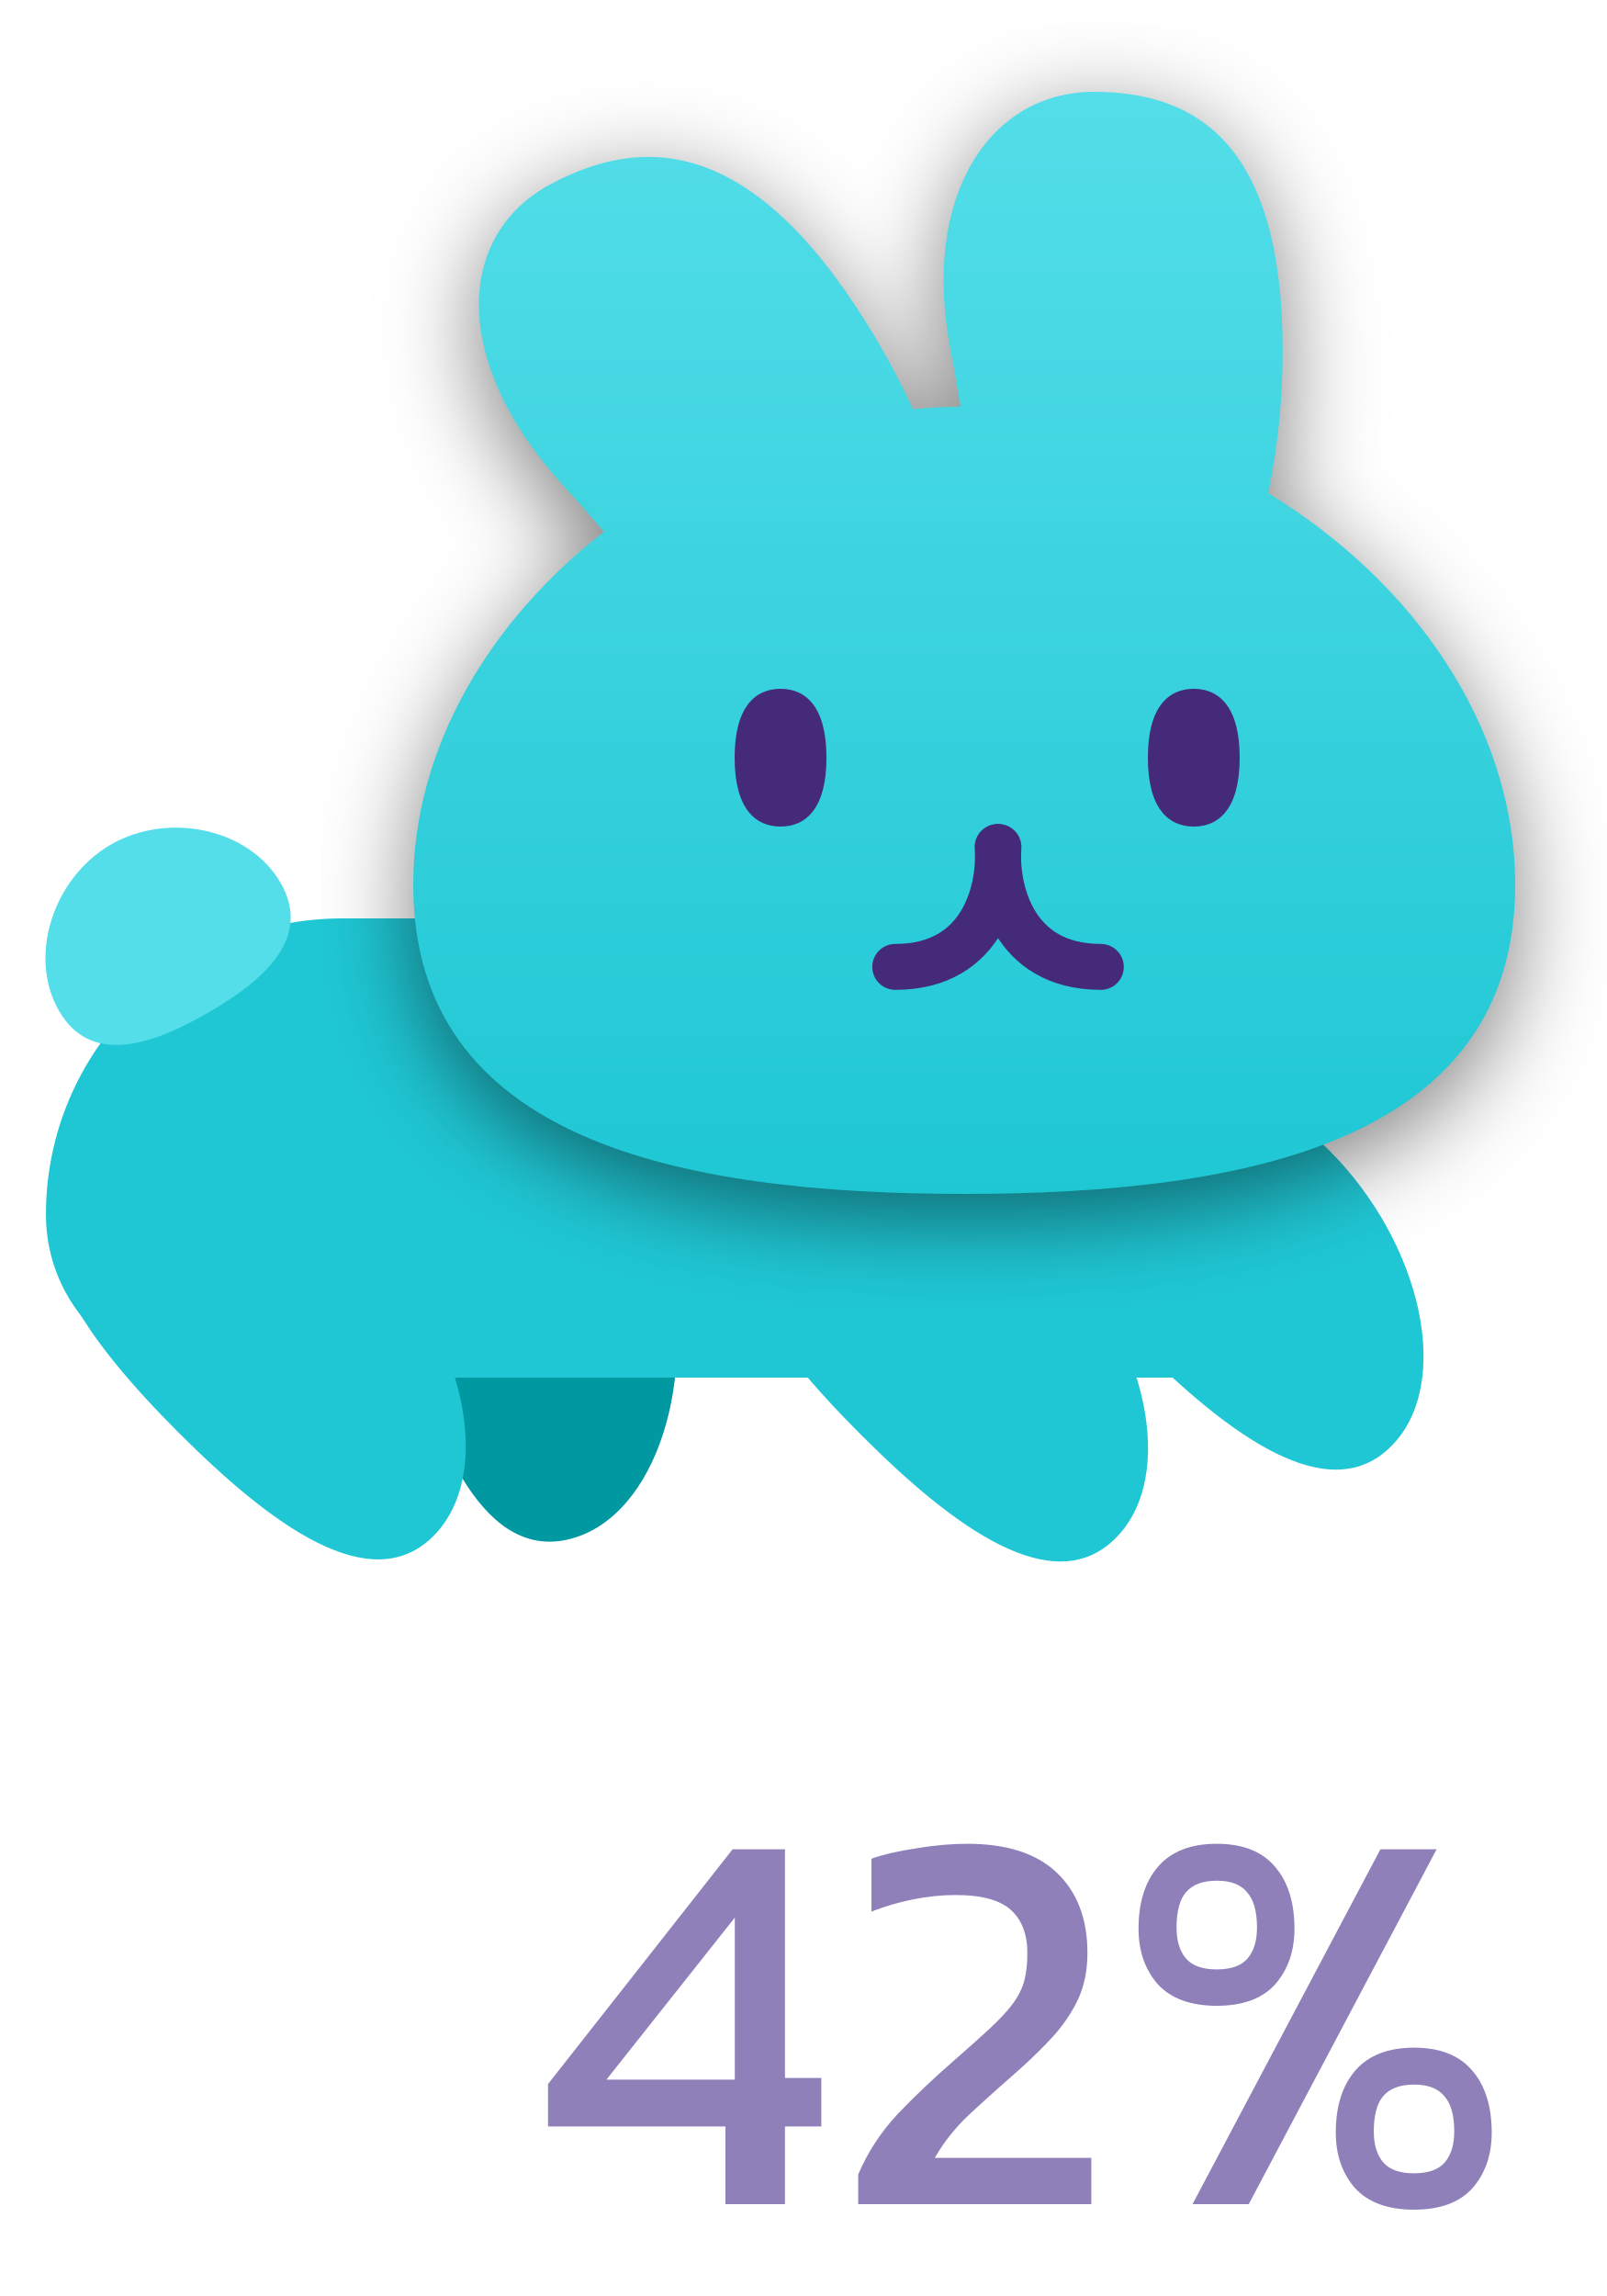
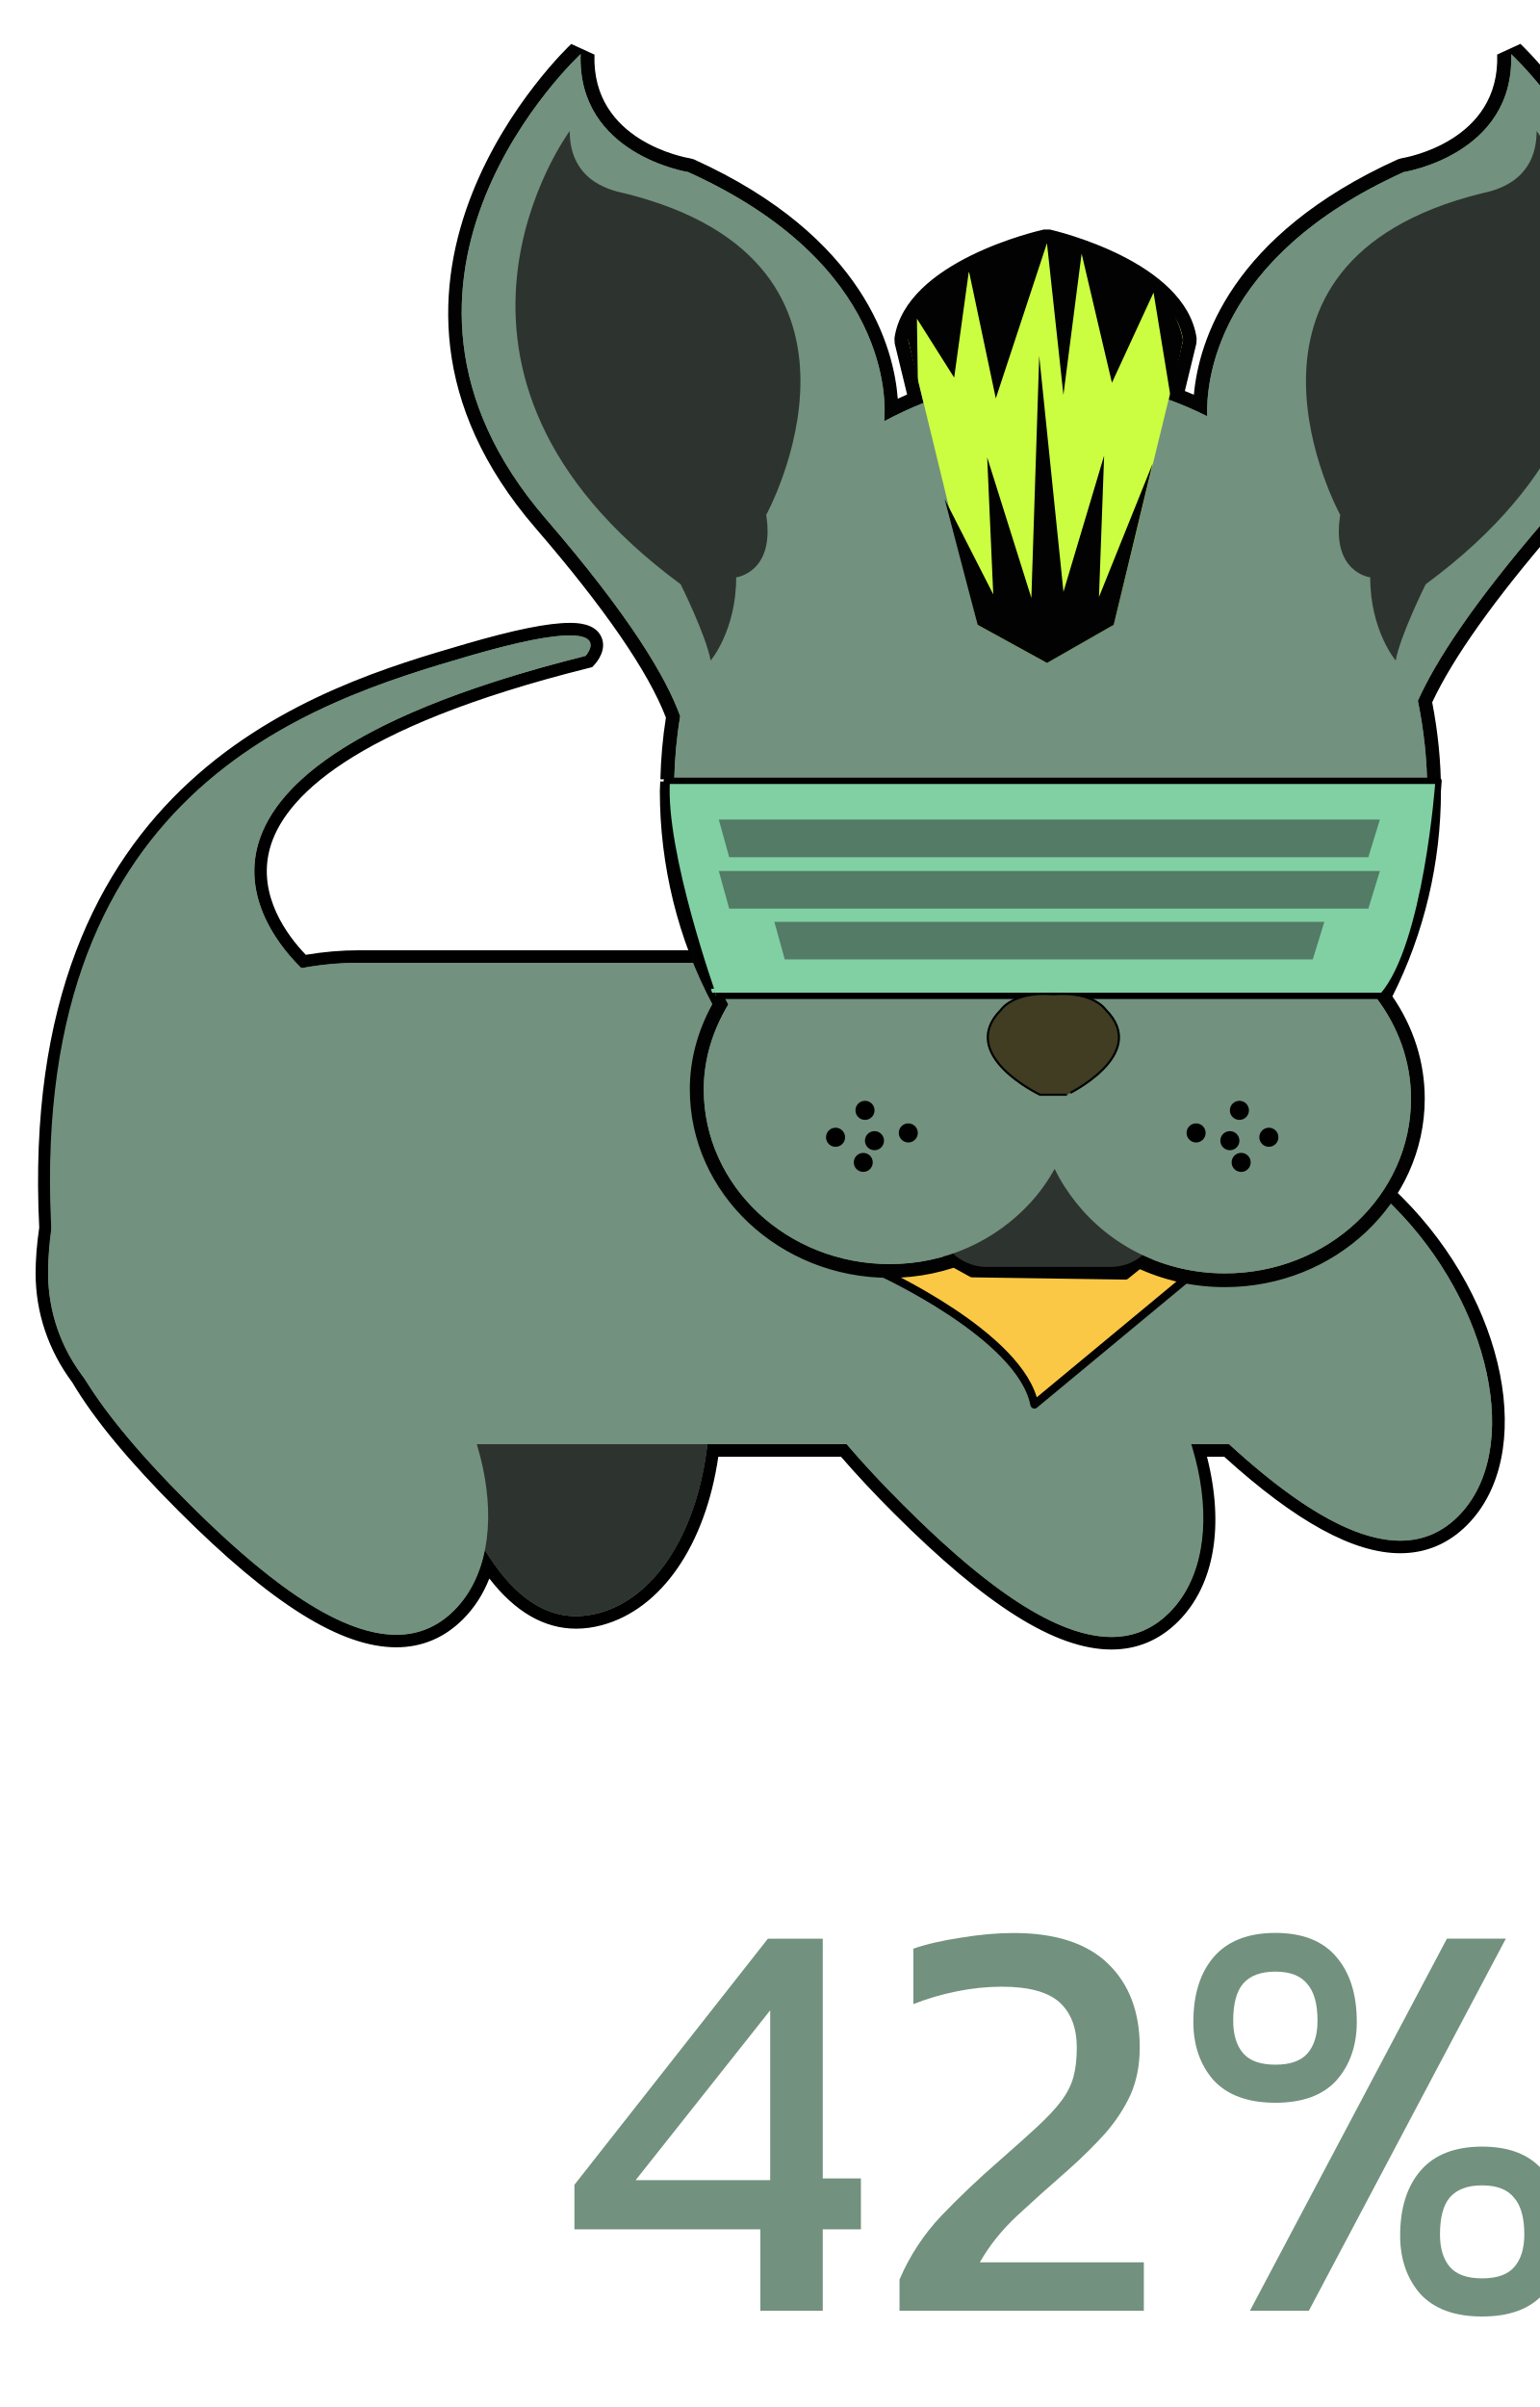
- <svg xmlns="http://www.w3.org/2000/svg" width="35" height="50" viewBox="0 0 35 50" fill="none">
-   <path d="M9.588 22.865C7.729 23.363 8.025 26.033 8.764 28.79C9.502 31.546 10.581 34.006 12.44 33.508C14.299 33.01 15.233 30.01 14.495 27.254C13.756 24.498 11.447 22.367 9.588 22.865Z" fill="#0098A1" />
-   <path d="M1 26.452C1 22.889 3.888 20 7.452 20H13V30H4.548C2.589 30 1 28.411 1 26.452Z" fill="#1FC7D4" />
-   <path d="M6.111 19.225C6.797 20.412 5.778 21.334 4.528 22.056C3.278 22.778 1.97 23.199 1.284 22.011C0.599 20.824 1.163 19.115 2.413 18.393C3.663 17.672 5.425 18.037 6.111 19.225Z" fill="#53DEE9" />
-   <path d="M1.647 25.66C0.286 27.021 1.878 29.185 3.895 31.203C5.913 33.221 8.077 34.812 9.438 33.452C10.799 32.091 10.108 29.025 8.091 27.008C6.073 24.99 3.007 24.299 1.647 25.66Z" fill="#1FC7D4" />
-   <rect width="1" height="10" transform="matrix(-1 0 0 1 14 20)" fill="#1FC7D4" />
-   <rect x="9" y="20" width="17" height="10" fill="#1FC7D4" />
-   <path d="M16.507 25.706C15.146 27.067 16.738 29.231 18.756 31.249C20.773 33.267 22.938 34.858 24.298 33.497C25.659 32.137 24.968 29.071 22.951 27.053C20.933 25.036 17.868 24.345 16.507 25.706Z" fill="#1FC7D4" />
-   <path d="M22.507 23.706C21.146 25.067 22.738 27.231 24.756 29.249C26.773 31.267 28.938 32.858 30.298 31.497C31.659 30.137 30.968 27.071 28.951 25.053C26.933 23.036 23.868 22.345 22.507 23.706Z" fill="#1FC7D4" />
-   <g filter="url(#filter0_d)">
-     <path fill-rule="evenodd" clip-rule="evenodd" d="M20.705 7.634C20.781 8.027 20.852 8.438 20.919 8.857C20.573 8.86 20.227 8.877 19.884 8.909C19.603 8.295 19.269 7.672 18.884 7.053C16.396 3.051 14.062 2.901 11.989 4.013C9.915 5.124 9.811 7.896 12.283 10.592C12.57 10.905 12.863 11.238 13.157 11.58C10.66 13.516 9 16.291 9 19.27C9 24.829 14.785 26 21 26C27.215 26 33 24.829 33 19.27C33 15.828 30.784 12.658 27.621 10.741C27.824 9.785 27.936 8.735 27.936 7.634C27.936 3.172 26.095 2 23.824 2C21.553 2 20.051 4.271 20.705 7.634Z" fill="url(#paint0_linear_bunny_full)" />
+ <svg xmlns="http://www.w3.org/2000/svg" version="1.1" id="Layer_1" x="0px" y="0px" width="32px" height="50px" viewBox="0 0 32 50" enable-background="new 0 0 32 50" xml:space="preserve">
+   <g>
+     <path fill="#72917E" d="M23.096,34.135c-1.118,0-2.526-0.888-4.432-2.794c-0.419-0.419-0.799-0.826-1.129-1.211h-2.722   c-0.24,1.842-1.13,3.18-2.34,3.504c-0.17,0.045-0.339,0.068-0.502,0.068c-0.68,0-1.299-0.399-1.844-1.188   c-0.124,0.411-0.324,0.757-0.597,1.029c-0.361,0.362-0.797,0.546-1.295,0.546c-1.117,0-2.525-0.888-4.431-2.794   c-1.027-1.026-1.748-1.898-2.204-2.666c-0.475-0.635-0.729-1.392-0.729-2.178c0-0.292,0.024-0.596,0.078-0.958   C0.474,16.192,6.715,14.374,9.714,13.5c0.982-0.286,1.697-0.431,2.125-0.431c0.11,0,0.443,0,0.54,0.217   c0.086,0.196-0.095,0.403-0.116,0.426c-5.103,1.298-6.499,2.828-6.783,3.888c-0.29,1.081,0.447,1.99,0.829,2.373   c0.395-0.07,0.769-0.104,1.143-0.104H26.13v3.302c1.076,0.352,2.107,0.984,2.913,1.79c2.087,2.087,2.729,5.246,1.348,6.628   c-0.361,0.361-0.797,0.544-1.295,0.544l0,0c-0.953,0-2.146-0.666-3.645-2.038l-0.543,0.026c0.415,1.462,0.229,2.72-0.518,3.468   C24.029,33.951,23.593,34.135,23.096,34.135z" />
+     <path d="M11.839,13.199c0.716,0,0.328,0.426,0.328,0.426c-9.505,2.376-6.638,5.776-5.901,6.489C6.651,20.042,7.046,20,7.452,20H9h4   h13v3.267c1.032,0.321,2.087,0.922,2.951,1.787c2.018,2.018,2.708,5.083,1.348,6.444c-0.353,0.353-0.759,0.506-1.203,0.506   c-1.049,0-2.308-0.861-3.557-2.004h-0.803c0.429,1.38,0.341,2.719-0.438,3.498c-0.353,0.353-0.759,0.507-1.203,0.507   c-1.27,0-2.845-1.261-4.34-2.756c-0.413-0.413-0.806-0.832-1.161-1.249h-2.896c-0.198,1.736-1.022,3.177-2.258,3.508   c-0.162,0.043-0.318,0.064-0.469,0.064c-0.766,0-1.385-0.54-1.898-1.381c-0.099,0.493-0.304,0.929-0.635,1.26   c-0.353,0.353-0.759,0.508-1.204,0.508c-1.27,0-2.845-1.262-4.339-2.756c-0.878-0.878-1.675-1.784-2.184-2.641   C1.271,27.972,1,27.246,1,26.451c0-0.319,0.031-0.632,0.076-0.939c-0.462-9.125,5.422-10.94,8.674-11.887   C10.847,13.306,11.481,13.199,11.839,13.199 M11.839,12.939v0.26V12.939c-0.447,0-1.154,0.143-2.162,0.437   C6.649,14.258,0.351,16.093,0.815,25.5c-0.051,0.357-0.075,0.66-0.075,0.951c0,0.814,0.264,1.598,0.763,2.267   c0.446,0.754,1.173,1.635,2.208,2.669c1.932,1.932,3.369,2.832,4.523,2.832c0.534,0,1-0.196,1.388-0.584   c0.233-0.233,0.416-0.516,0.546-0.845c0.535,0.692,1.14,1.042,1.803,1.042c0.175,0,0.355-0.024,0.536-0.073   c1.236-0.331,2.151-1.662,2.419-3.499h2.549c0.323,0.374,0.691,0.768,1.097,1.173c1.932,1.932,3.369,2.832,4.523,2.832   c0.533,0,1-0.196,1.387-0.583c0.752-0.752,0.963-1.986,0.598-3.422h0.358c1.489,1.349,2.687,2.005,3.657,2.005   c0.533,0,1-0.196,1.387-0.583c1.455-1.456,0.825-4.639-1.348-6.812c-0.797-0.797-1.812-1.428-2.875-1.791V20v-0.26H26H13H9H7.452   c-0.36,0-0.721,0.031-1.098,0.094c-0.375-0.39-1.01-1.225-0.749-2.2c0.275-1.027,1.648-2.513,6.625-3.757l0.076-0.019l0.053-0.058   c0.043-0.048,0.256-0.301,0.138-0.566C12.368,12.939,11.97,12.939,11.839,12.939L11.839,12.939z" />
  </g>
-   <path d="M21.728 18.445C21.796 19.315 21.445 21.056 19.498 21.056" stroke="#452A7A" stroke-linecap="round" />
-   <path d="M21.746 18.445C21.678 19.315 22.03 21.056 23.976 21.056" stroke="#452A7A" stroke-linecap="round" />
-   <path d="M18 16.5C18 17.605 17.552 18 17 18C16.448 18 16 17.605 16 16.5C16 15.395 16.448 15 17 15C17.552 15 18 15.395 18 16.5Z" fill="#452A7A" />
-   <path d="M27 16.5C27 17.605 26.552 18 26 18C25.448 18 25 17.605 25 16.5C25 15.395 25.448 15 26 15C26.552 15 27 15.395 27 16.5Z" fill="#452A7A" />
-   <path d="M15.8 48V46.308H11.936V45.384L15.956 40.272H17.096V45.252H17.888V46.308H17.096V48H15.8ZM13.208 45.288H16.004V41.76L13.208 45.288ZM18.692 48V47.352C18.9 46.864 19.188 46.424 19.556 46.032C19.932 45.64 20.332 45.26 20.756 44.892C21.076 44.612 21.34 44.376 21.548 44.184C21.764 43.984 21.932 43.804 22.052 43.644C22.172 43.484 22.256 43.32 22.304 43.152C22.352 42.976 22.376 42.772 22.376 42.54C22.376 42.124 22.256 41.808 22.016 41.592C21.776 41.376 21.376 41.268 20.816 41.268C20.512 41.268 20.2 41.3 19.88 41.364C19.568 41.428 19.268 41.516 18.98 41.628V40.476C19.26 40.38 19.592 40.304 19.976 40.248C20.36 40.184 20.724 40.152 21.068 40.152C21.932 40.152 22.584 40.364 23.024 40.788C23.464 41.212 23.684 41.792 23.684 42.528C23.684 42.896 23.62 43.224 23.492 43.512C23.364 43.792 23.188 44.06 22.964 44.316C22.74 44.564 22.48 44.82 22.184 45.084C21.816 45.404 21.468 45.716 21.14 46.02C20.82 46.316 20.56 46.64 20.36 46.992H23.768V48H18.692ZM26.501 43.68C25.933 43.68 25.505 43.524 25.217 43.212C24.937 42.892 24.797 42.488 24.797 42C24.797 41.432 24.937 40.984 25.217 40.656C25.505 40.32 25.933 40.152 26.501 40.152C27.069 40.152 27.493 40.32 27.773 40.656C28.053 40.984 28.193 41.432 28.193 42C28.193 42.488 28.053 42.892 27.773 43.212C27.493 43.524 27.069 43.68 26.501 43.68ZM25.973 48L30.065 40.272H31.289L27.197 48H25.973ZM26.501 42.888C26.813 42.888 27.037 42.808 27.173 42.648C27.309 42.488 27.377 42.264 27.377 41.976C27.377 41.624 27.305 41.368 27.161 41.208C27.025 41.04 26.805 40.956 26.501 40.956C26.197 40.956 25.973 41.04 25.829 41.208C25.693 41.368 25.625 41.624 25.625 41.976C25.625 42.264 25.693 42.488 25.829 42.648C25.965 42.808 26.189 42.888 26.501 42.888ZM30.797 48.12C30.229 48.12 29.801 47.964 29.513 47.652C29.233 47.332 29.093 46.928 29.093 46.44C29.093 45.872 29.233 45.424 29.513 45.096C29.801 44.76 30.229 44.592 30.797 44.592C31.365 44.592 31.789 44.76 32.069 45.096C32.349 45.424 32.489 45.872 32.489 46.44C32.489 46.928 32.349 47.332 32.069 47.652C31.789 47.964 31.365 48.12 30.797 48.12ZM30.797 47.328C31.109 47.328 31.333 47.248 31.469 47.088C31.605 46.928 31.673 46.704 31.673 46.416C31.673 46.064 31.601 45.808 31.457 45.648C31.321 45.48 31.101 45.396 30.797 45.396C30.493 45.396 30.269 45.48 30.125 45.648C29.989 45.808 29.921 46.064 29.921 46.416C29.921 46.704 29.989 46.928 30.125 47.088C30.261 47.248 30.485 47.328 30.797 47.328Z" fill="#8F80BA" />
-   <defs>
-     <filter id="filter0_d" x="7" y="0.5" width="28" height="28" filterUnits="userSpaceOnUse" color-interpolation-filters="sRGB">
-       <feFlood flood-opacity="0" result="BackgroundImageFix" />
-       <feColorMatrix in="SourceAlpha" type="matrix" values="0 0 0 0 0 0 0 0 0 0 0 0 0 0 0 0 0 0 127 0" />
-       <feOffset dy="0.5" />
-       <feGaussianBlur stdDeviation="1" />
-       <feColorMatrix type="matrix" values="0 0 0 0 0 0 0 0 0 0 0 0 0 0 0 0 0 0 0.5 0" />
-       <feBlend mode="normal" in2="BackgroundImageFix" result="effect1_dropShadow" />
-       <feBlend mode="normal" in="SourceGraphic" in2="effect1_dropShadow" result="shape" />
-     </filter>
-     <linearGradient id="paint0_linear_bunny_full" x1="21" y1="2" x2="21" y2="26" gradientUnits="userSpaceOnUse">
-       <stop stop-color="#53DEE9" />
-       <stop offset="1" stop-color="#1FC7D4" />
-     </linearGradient>
-   </defs>
+   <path fill="#2D332F" d="M9.588,22.865c-1.858,0.498-1.563,3.168-0.824,5.924c0.739,2.756,1.817,5.217,3.676,4.719  s2.793-3.498,2.055-6.254C13.756,24.498,11.447,22.367,9.588,22.865z" />
+   <path fill="#72917E" d="M1,26.451C1,22.889,3.889,20,7.452,20H13v10H4.548C2.589,30,1,28.411,1,26.451z" />
+   <path fill="#72917E" d="M1.646,25.66c-1.36,1.36,0.231,3.525,2.249,5.543s4.183,3.609,5.543,2.248  c1.361-1.36,0.67-4.426-1.347-6.443C6.073,24.99,3.007,24.299,1.646,25.66z" />
+   <rect x="13" y="20" fill="#1FC7D4" width="1" height="10" />
+   <rect x="9" y="20" fill="#72917E" width="17" height="10" />
+   <path fill="#72917E" d="M22.507,23.706c-1.36,1.36,0.231,3.525,2.249,5.543s4.182,3.608,5.543,2.249  c1.36-1.361,0.67-4.427-1.348-6.444S23.867,22.345,22.507,23.706z" />
+   <path fill="#72917E" d="M16.507,25.706c-1.36,1.36,0.231,3.525,2.249,5.543c2.018,2.018,4.182,3.608,5.543,2.249  c1.36-1.361,0.67-4.427-1.348-6.444S17.867,24.345,16.507,25.706z" />
+   <g>
+     <g transform="translate(2)">
+       <path fill="none" stroke="#452A7A" stroke-width="1.109" stroke-linecap="round" d="M20.371,17.034    c0.063,0.827-0.271,2.481-2.12,2.481" />
+       <path fill="none" stroke="#452A7A" stroke-width="1.109" stroke-linecap="round" d="M20.386,17.034    c-0.063,0.827,0.271,2.481,2.12,2.481" />
+       <path fill="#452A7A" d="M16.828,15.187c0,1.049-0.426,1.425-0.951,1.425c-0.524,0-0.949-0.375-0.949-1.425    c0-1.05,0.425-1.426,0.949-1.426C16.402,13.761,16.828,14.137,16.828,15.187z" />
+       <path fill="#452A7A" d="M25.379,15.187c0,1.049-0.424,1.425-0.95,1.425c-0.524,0-0.949-0.375-0.949-1.425    c0-1.05,0.425-1.426,0.949-1.426C24.955,13.761,25.379,14.137,25.379,15.187z" />
+     </g>
+     <path fill="#FBC845" stroke="#020202" stroke-width="0.168" stroke-linejoin="round" stroke-miterlimit="10" d="M18.26,26.405   c0,0,2.957,1.339,3.234,2.771l3.232-2.679l-0.878-0.37l-0.461,0.37l-3.188-0.047l-0.416-0.23L18.26,26.405z" />
+     <g>
+       <g>
+         <path fill="#72917E" d="M25.454,26.596c-1.268,0-2.437-0.556-3.206-1.524c-0.133-0.169-0.245-0.333-0.34-0.497     c-0.117,0.183-0.249,0.354-0.393,0.51c-0.769,0.838-1.872,1.319-3.025,1.319c-2.211,0-4.01-1.692-4.01-3.771     c0-0.609,0.165-1.205,0.489-1.77c-0.729-1.345-1.113-2.874-1.113-4.428l0.004-0.122l0.089-0.042l-0.1-0.087     c0.027-0.446,0.07-0.896,0.142-1.329c-0.345-0.899-1.274-2.262-2.756-3.979c-4.366-5.056,0.68-9.809,0.731-9.856l0.242,0.111     c-0.067,1.94,2.023,2.289,2.112,2.302c3.818,1.722,4.191,4.237,4.204,5.077c0.162-0.081,0.327-0.156,0.496-0.226l-0.286-1.18     c0.211-1.56,2.876-2.167,2.989-2.192c0.174,0.025,2.785,0.633,3.001,2.138l-0.273,1.163c0.165,0.063,0.328,0.131,0.488,0.205     c0.034-0.975,0.522-3.324,4.168-4.974c0.126-0.025,2.215-0.378,2.149-2.313l0.241-0.111c0.052,0.047,5.096,4.8,0.732,9.856     c-1.325,1.533-2.212,2.792-2.637,3.74c0.141,0.556,0.207,1.197,0.207,1.819c0,1.494-0.357,2.971-1.033,4.278     c0.455,0.631,0.696,1.359,0.696,2.112C29.465,24.904,27.665,26.596,25.454,26.596z" />
+         <path fill="#020202" d="M31.401,1.125c0,0,5.044,4.647,0.721,9.656c-1.526,1.767-2.294,2.96-2.659,3.775     c0.123,0.605,0.194,1.233,0.194,1.878c0,1.566-0.39,3.029-1.059,4.292c0.45,0.593,0.722,1.314,0.722,2.099     c0,2.004-1.73,3.626-3.866,3.626c-1.271,0-2.389-0.583-3.093-1.47c-0.173-0.219-0.326-0.451-0.445-0.702     c-0.141,0.255-0.31,0.493-0.507,0.707c-0.71,0.774-1.747,1.272-2.919,1.272c-2.134,0-3.866-1.623-3.866-3.627     c0-0.646,0.195-1.242,0.511-1.767C14.418,19.571,14,18.059,14,16.435c0-0.065,0.006-0.128,0.008-0.193     c-0.02,0.009-0.035,0.015-0.035,0.015l0.037-0.062c0.011-0.45,0.052-0.889,0.124-1.318c-0.293-0.811-1.05-2.082-2.789-4.097     c-4.325-5.008,0.72-9.656,0.72-9.656c-0.072,2.09,2.234,2.45,2.234,2.45c4.222,1.909,4.111,4.782,4.074,5.176     c0.266-0.143,0.537-0.27,0.817-0.38l-0.315-1.301c0.202-1.424,2.881-2.018,2.881-2.018s2.623,0.594,2.827,2.018l-0.3,1.233     c0.273,0.1,0.542,0.214,0.802,0.344c-0.025-0.652,0.131-3.284,4.083-5.072C29.168,3.575,31.473,3.215,31.401,1.125 M11.87,0.913     c-0.052,0.048-5.198,4.896-0.743,10.056c1.435,1.663,2.346,2.986,2.71,3.937c-0.066,0.416-0.104,0.847-0.115,1.282l0.075,0.002     l0.04,0.046l-0.118-0.004l-0.003,0.071c-0.002,0.043-0.005,0.086-0.005,0.13c0,1.551,0.377,3.078,1.092,4.426     c-0.311,0.566-0.469,1.162-0.469,1.771c0,2.159,1.864,3.915,4.154,3.915c1.194,0,2.335-0.497,3.131-1.365     c0.1-0.108,0.193-0.223,0.281-0.343c0.069,0.106,0.147,0.213,0.232,0.321c0.798,1.004,2.007,1.579,3.319,1.579     c2.291,0,4.154-1.756,4.154-3.915c0-0.755-0.231-1.485-0.672-2.124c0.66-1.309,1.009-2.779,1.009-4.266     c0-0.602-0.061-1.221-0.182-1.843c0.433-0.926,1.299-2.144,2.576-3.622c4.454-5.16-0.69-10.008-0.743-10.056l-0.483,0.222     c0.062,1.805-1.906,2.142-1.99,2.155l-0.074,0.022c-3.477,1.573-4.139,3.787-4.238,4.889c-0.062-0.026-0.124-0.052-0.188-0.077     l0.24-0.987l0.005-0.109c-0.229-1.602-2.934-2.231-3.049-2.258h-0.126c-0.117,0.026-2.876,0.655-3.104,2.258l0.005,0.108     l0.258,1.061c-0.065,0.028-0.13,0.057-0.194,0.087c-0.078-1.03-0.673-3.36-4.24-4.973L14.344,3.29     c-0.084-0.014-2.053-0.35-1.991-2.155L11.87,0.913L11.87,0.913z" />
+       </g>
+       <path fill="#2D332F" stroke="#020202" stroke-width="0.197" stroke-linecap="square" stroke-linejoin="bevel" stroke-miterlimit="10" d="    M24.205,25.29c0,0.621-0.505,1.126-1.126,1.126h-2.575c-0.621,0-1.126-0.505-1.126-1.126l0,0c0-0.622,0.505-1.126,1.126-1.126    h2.575C23.7,24.164,24.205,24.668,24.205,25.29L24.205,25.29z" />
+       <g>
+         <path fill="#72917E" d="M31.401,1.125c0.071,2.09-2.233,2.45-2.233,2.45c-3.952,1.788-4.108,4.42-4.083,5.072     c-0.992-0.499-2.094-0.784-3.258-0.784c-1.24,0-2.41,0.325-3.454,0.888c0.037-0.394,0.148-3.267-4.074-5.176     c0,0-2.306-0.36-2.234-2.45c0,0-5.044,4.647-0.72,9.656c1.739,2.015,2.496,3.286,2.789,4.097     c-0.072,0.429-0.113,0.868-0.124,1.318l-0.037,0.062c0,0,0.015-0.006,0.035-0.015C14.007,16.307,14,16.37,14,16.435     c0,1.624,0.418,3.136,1.134,4.43c-0.316,0.525-0.511,1.122-0.511,1.767c0,2.004,1.732,3.627,3.866,3.627     c1.172,0,2.209-0.498,2.919-1.272c0.197-0.214,0.366-0.452,0.507-0.707c0.119,0.251,0.272,0.483,0.445,0.702     c0.704,0.887,1.822,1.47,3.093,1.47c2.136,0,3.866-1.623,3.866-3.626c0-0.784-0.271-1.505-0.722-2.099     c0.669-1.262,1.059-2.725,1.059-4.292c0-0.646-0.071-1.273-0.194-1.878c0.365-0.815,1.133-2.009,2.659-3.775     C36.445,5.772,31.401,1.125,31.401,1.125z" />
+       </g>
+       <path fill="#CBFD41" d="M24.583,7.069c-0.204-1.424-2.827-2.018-2.827-2.018s-2.679,0.594-2.881,2.018l1.439,5.909l1.413,0.777    l0.028,0.015l1.386-0.792L24.583,7.069z" />
+       <path fill="#2D332F" d="M14.767,13.721c0,0,0.53-0.624,0.53-1.728c0,0,0.814-0.098,0.624-1.297c0,0,2.874-5.234-2.93-6.677    c-0.193-0.048-1.153-0.193-1.153-1.297c0,0-3.699,4.994,2.305,9.414C14.143,12.136,14.67,13.193,14.767,13.721z" />
+       <path fill="#2D332F" d="M29.001,13.721c0,0-0.529-0.624-0.529-1.728c0,0-0.815-0.098-0.623-1.297c0,0-2.875-5.234,2.93-6.677    c0.191-0.048,1.151-0.193,1.151-1.297c0,0,3.699,4.994-2.305,9.414C29.625,12.136,29.098,13.193,29.001,13.721z" />
+       <polygon fill="#020202" points="20.314,12.979 19.629,10.366 20.639,12.347 20.513,9.501 21.431,12.42 21.594,7.394     22.098,12.293 22.943,9.465 22.836,12.401 23.952,9.627 23.142,12.979 21.756,13.771   " />
+       <path fill="#020202" d="M18.875,7.069l0.197,0.883l-0.019-1.333l0.774,1.225l0.306-2.216l0.559,2.648l1.063-3.225l0.342,3.152    l0.378-2.936l0.63,2.684l0.865-1.874l0.357,2.184l0.255-1.193c0,0-0.216-1.747-2.845-2.161    C21.738,4.908,18.621,5.862,18.875,7.069z" />
+       <path fill="#80D0A4" stroke="#000000" stroke-width="0.131" stroke-linejoin="round" stroke-miterlimit="10" d="M13.855,16.22    h16.037c0,0-0.24,3.41-1.16,4.467H14.821C14.821,20.688,13.758,17.709,13.855,16.22z" />
+       <polygon opacity="0.5" fill="#262626" points="28.433,17.806 15.152,17.806 14.936,17.025 28.673,17.025   " />
+       <polygon opacity="0.5" fill="#262626" points="28.433,18.875 15.152,18.875 14.936,18.093 28.673,18.093   " />
+       <polygon opacity="0.5" fill="#262626" points="27.278,19.929 16.307,19.929 16.09,19.149 27.519,19.149   " />
+       <path fill="#403D22" stroke="#000000" stroke-width="0.044" stroke-miterlimit="10" d="M22.976,20.975    c0,0-0.251-0.384-1.077-0.322v-0.001c-0.004,0-0.006,0.001-0.011,0c-0.004,0.001-0.006,0-0.011,0v0.001    c-0.825-0.062-1.076,0.322-1.076,0.322c-0.937,0.937,0.81,1.766,0.81,1.766h0.267h0.021h0.267    C22.165,22.741,23.912,21.912,22.976,20.975z" />
+       <g>
+         <circle cx="17.974" cy="23.065" r="0.198" />
+         <path d="M18.676,23.534c0,0.109,0.09,0.198,0.199,0.198c0.106,0,0.197-0.089,0.197-0.198s-0.091-0.198-0.197-0.198     C18.766,23.335,18.676,23.424,18.676,23.534z" />
+         <circle cx="18.171" cy="23.695" r="0.198" />
+         <circle cx="17.362" cy="23.624" r="0.198" />
+         <circle cx="17.938" cy="24.146" r="0.197" />
+       </g>
+       <g>
+         <circle cx="25.754" cy="23.065" r="0.198" />
+         <circle cx="24.854" cy="23.534" r="0.198" />
+         <circle cx="25.556" cy="23.695" r="0.198" />
+         <circle cx="26.366" cy="23.624" r="0.198" />
+         <circle cx="25.79" cy="24.146" r="0.198" />
+       </g>
+     </g>
+   </g>
+   <path fill="#72917E" d="M15.8,48v-1.691h-3.864v-0.925l4.02-5.112h1.14v4.98h0.793v1.057h-0.793V48H15.8z M13.208,45.288h2.796  V41.76L13.208,45.288z M18.691,48v-0.648c0.209-0.487,0.496-0.928,0.864-1.319c0.376-0.392,0.776-0.772,1.2-1.14  c0.32-0.281,0.584-0.517,0.792-0.709c0.216-0.199,0.384-0.379,0.504-0.539s0.204-0.324,0.252-0.492  c0.048-0.176,0.072-0.381,0.072-0.612c0-0.416-0.12-0.731-0.36-0.948c-0.24-0.216-0.64-0.324-1.199-0.324  c-0.305,0-0.617,0.032-0.937,0.097c-0.312,0.063-0.612,0.151-0.899,0.264v-1.151c0.279-0.097,0.611-0.172,0.995-0.229  c0.384-0.064,0.748-0.096,1.093-0.096c0.863,0,1.516,0.212,1.955,0.636c0.44,0.424,0.66,1.004,0.66,1.739  c0,0.369-0.064,0.697-0.191,0.984c-0.129,0.28-0.305,0.549-0.528,0.805c-0.224,0.248-0.483,0.504-0.78,0.768  c-0.367,0.32-0.716,0.632-1.044,0.936c-0.319,0.297-0.58,0.621-0.78,0.973h3.408V48H18.691z M26.502,43.68  c-0.568,0-0.996-0.156-1.285-0.468c-0.279-0.319-0.42-0.724-0.42-1.212c0-0.568,0.141-1.016,0.42-1.344  c0.289-0.336,0.717-0.504,1.285-0.504c0.567,0,0.991,0.168,1.271,0.504c0.279,0.328,0.42,0.775,0.42,1.344  c0,0.488-0.141,0.893-0.42,1.212C27.493,43.523,27.069,43.68,26.502,43.68z M25.973,48l4.093-7.729h1.224L27.197,48H25.973z   M26.502,42.889c0.312,0,0.535-0.08,0.672-0.24c0.135-0.16,0.203-0.385,0.203-0.672c0-0.353-0.072-0.608-0.216-0.769  c-0.136-0.168-0.356-0.252-0.659-0.252c-0.305,0-0.529,0.084-0.673,0.252c-0.136,0.16-0.204,0.416-0.204,0.769  c0,0.287,0.068,0.512,0.204,0.672S26.189,42.889,26.502,42.889z M30.797,48.12c-0.567,0-0.996-0.156-1.283-0.468  c-0.28-0.32-0.42-0.725-0.42-1.213c0-0.567,0.14-1.016,0.42-1.344c0.287-0.336,0.716-0.504,1.283-0.504  c0.568,0,0.992,0.168,1.272,0.504c0.28,0.328,0.42,0.776,0.42,1.344c0,0.488-0.14,0.893-0.42,1.213  C31.789,47.964,31.365,48.12,30.797,48.12z M30.797,47.328c0.313,0,0.537-0.08,0.672-0.24c0.137-0.16,0.205-0.384,0.205-0.672  c0-0.352-0.072-0.607-0.217-0.768c-0.136-0.168-0.355-0.252-0.66-0.252c-0.304,0-0.527,0.084-0.672,0.252  c-0.136,0.16-0.203,0.416-0.203,0.768c0,0.288,0.067,0.512,0.203,0.672C30.262,47.248,30.485,47.328,30.797,47.328z" />
+   <path fill="#72917E" d="M6.416,20.25c0,0-4.915-3.958,5.751-6.625c0,0,0.874-0.958-2.417,0s-9.291,2.793-8.666,12.209L6.416,20.25z" />
</svg>
